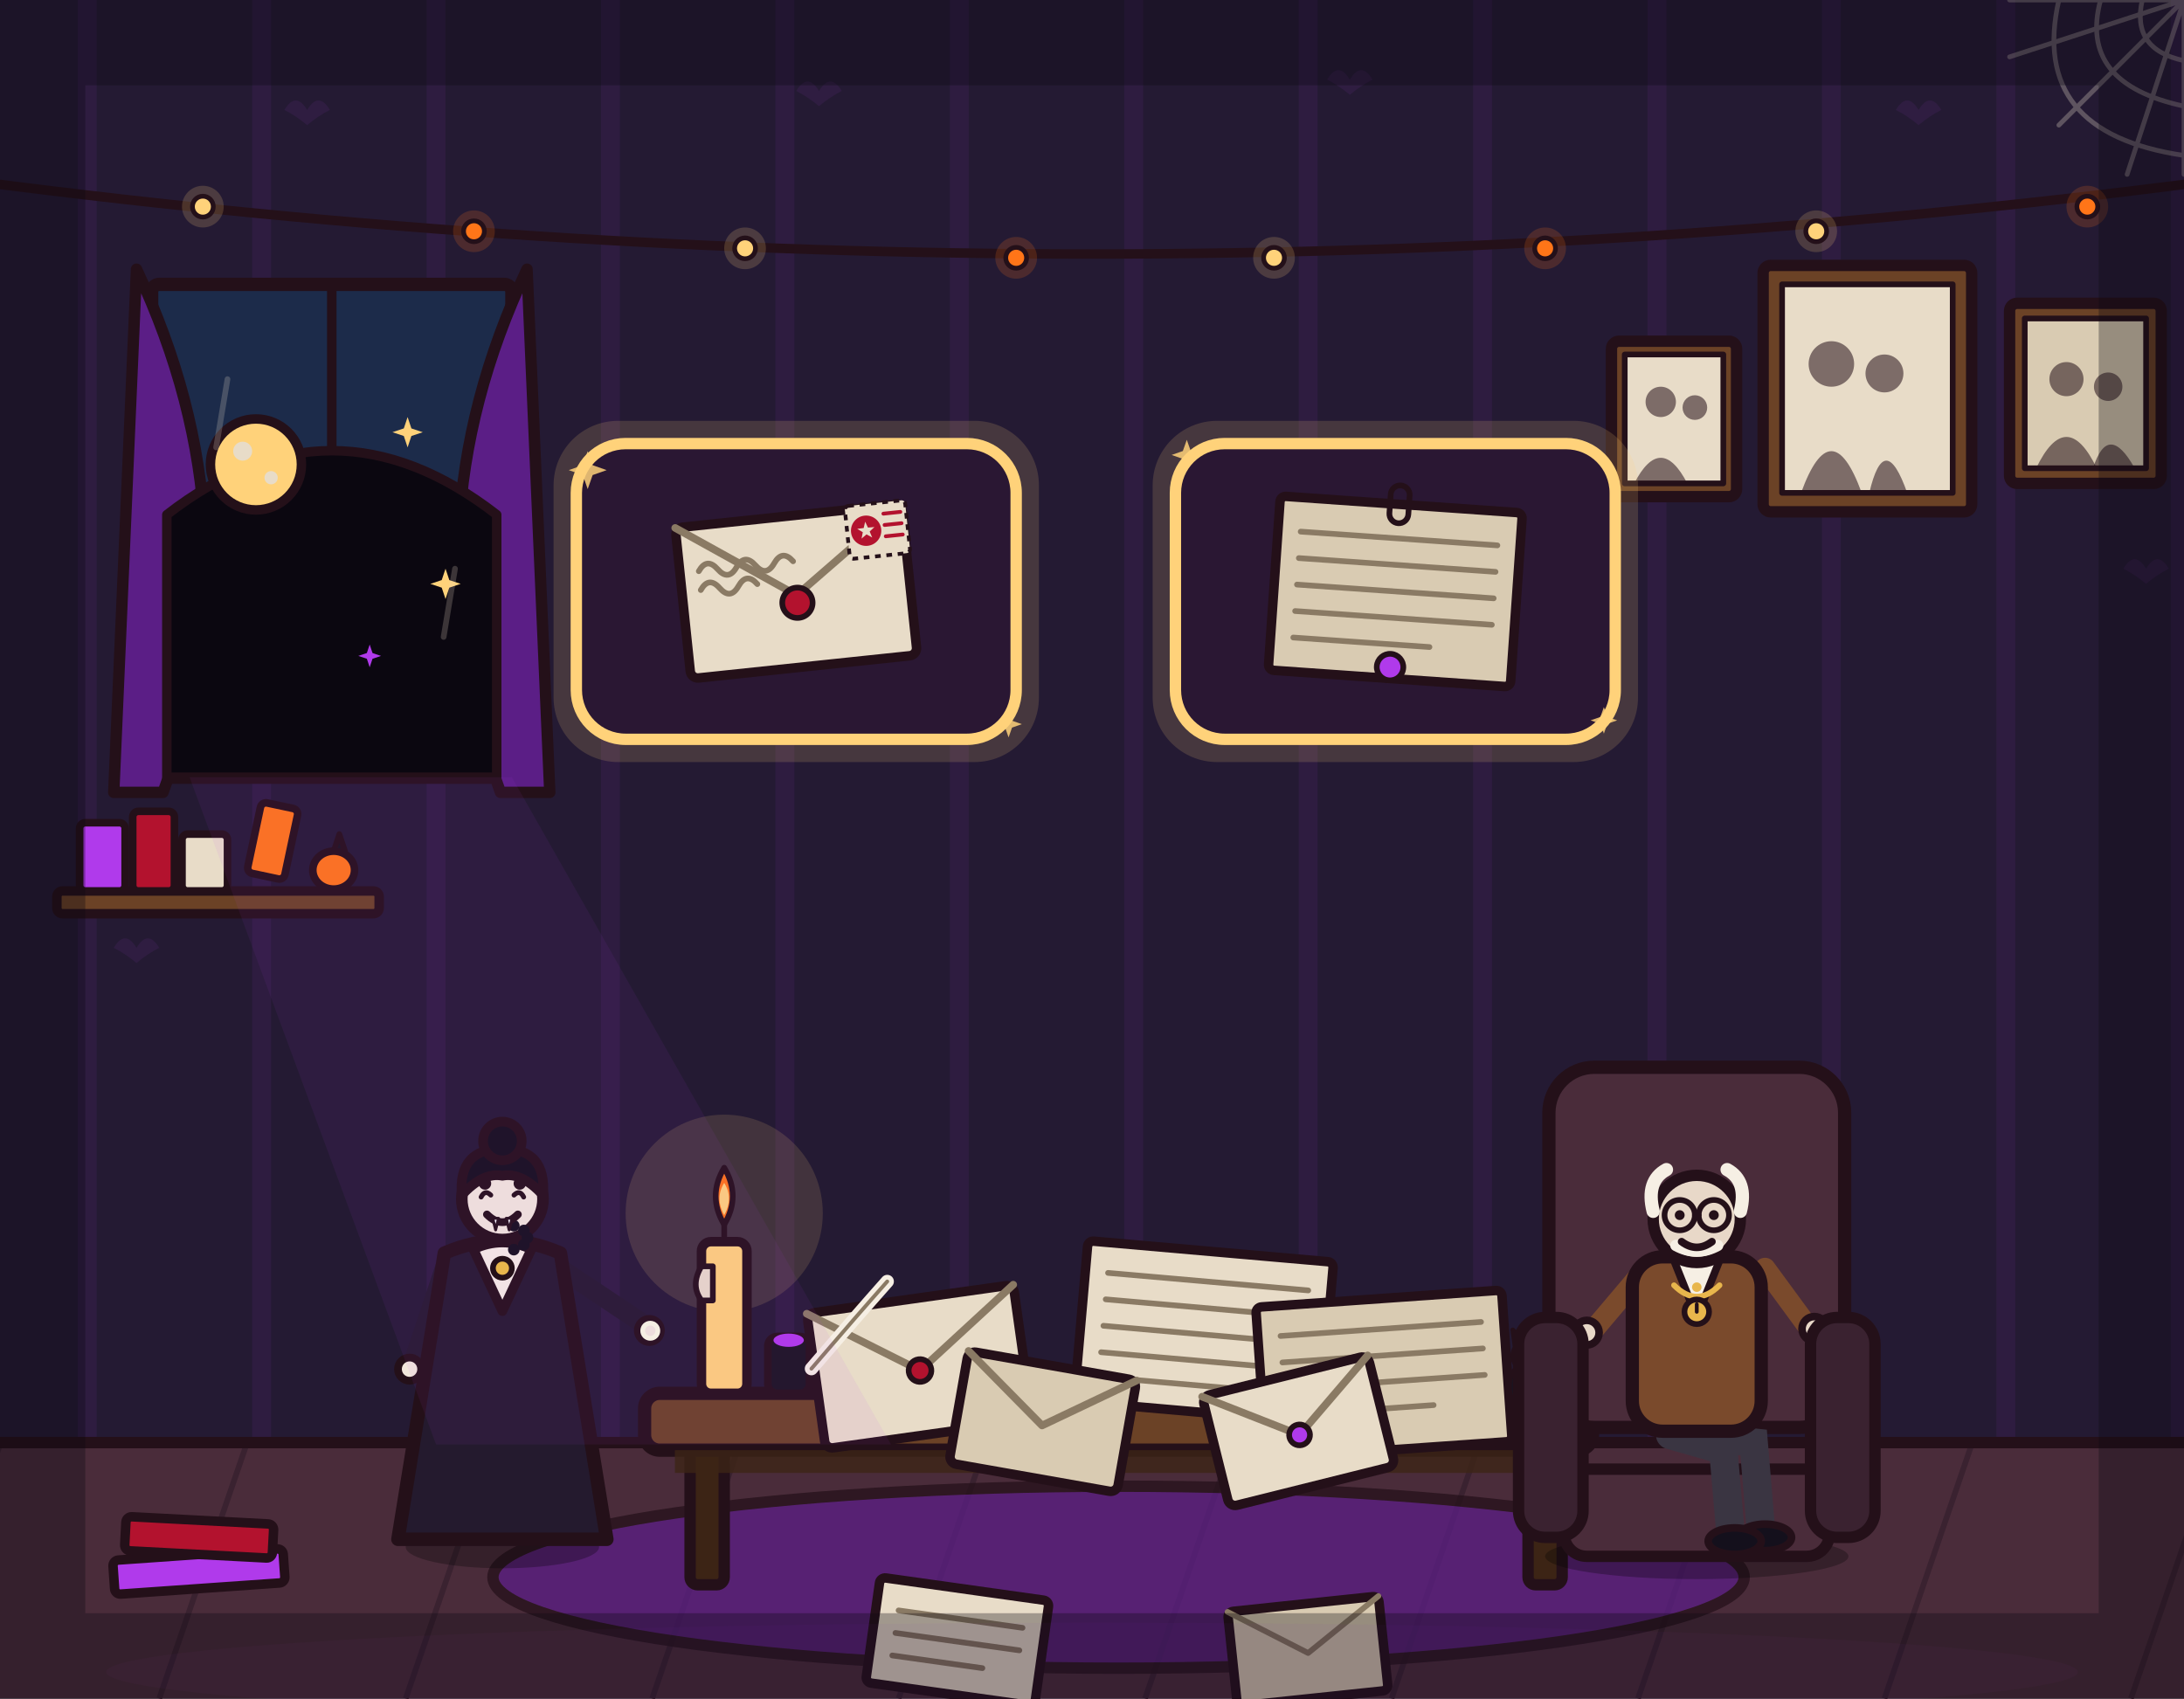
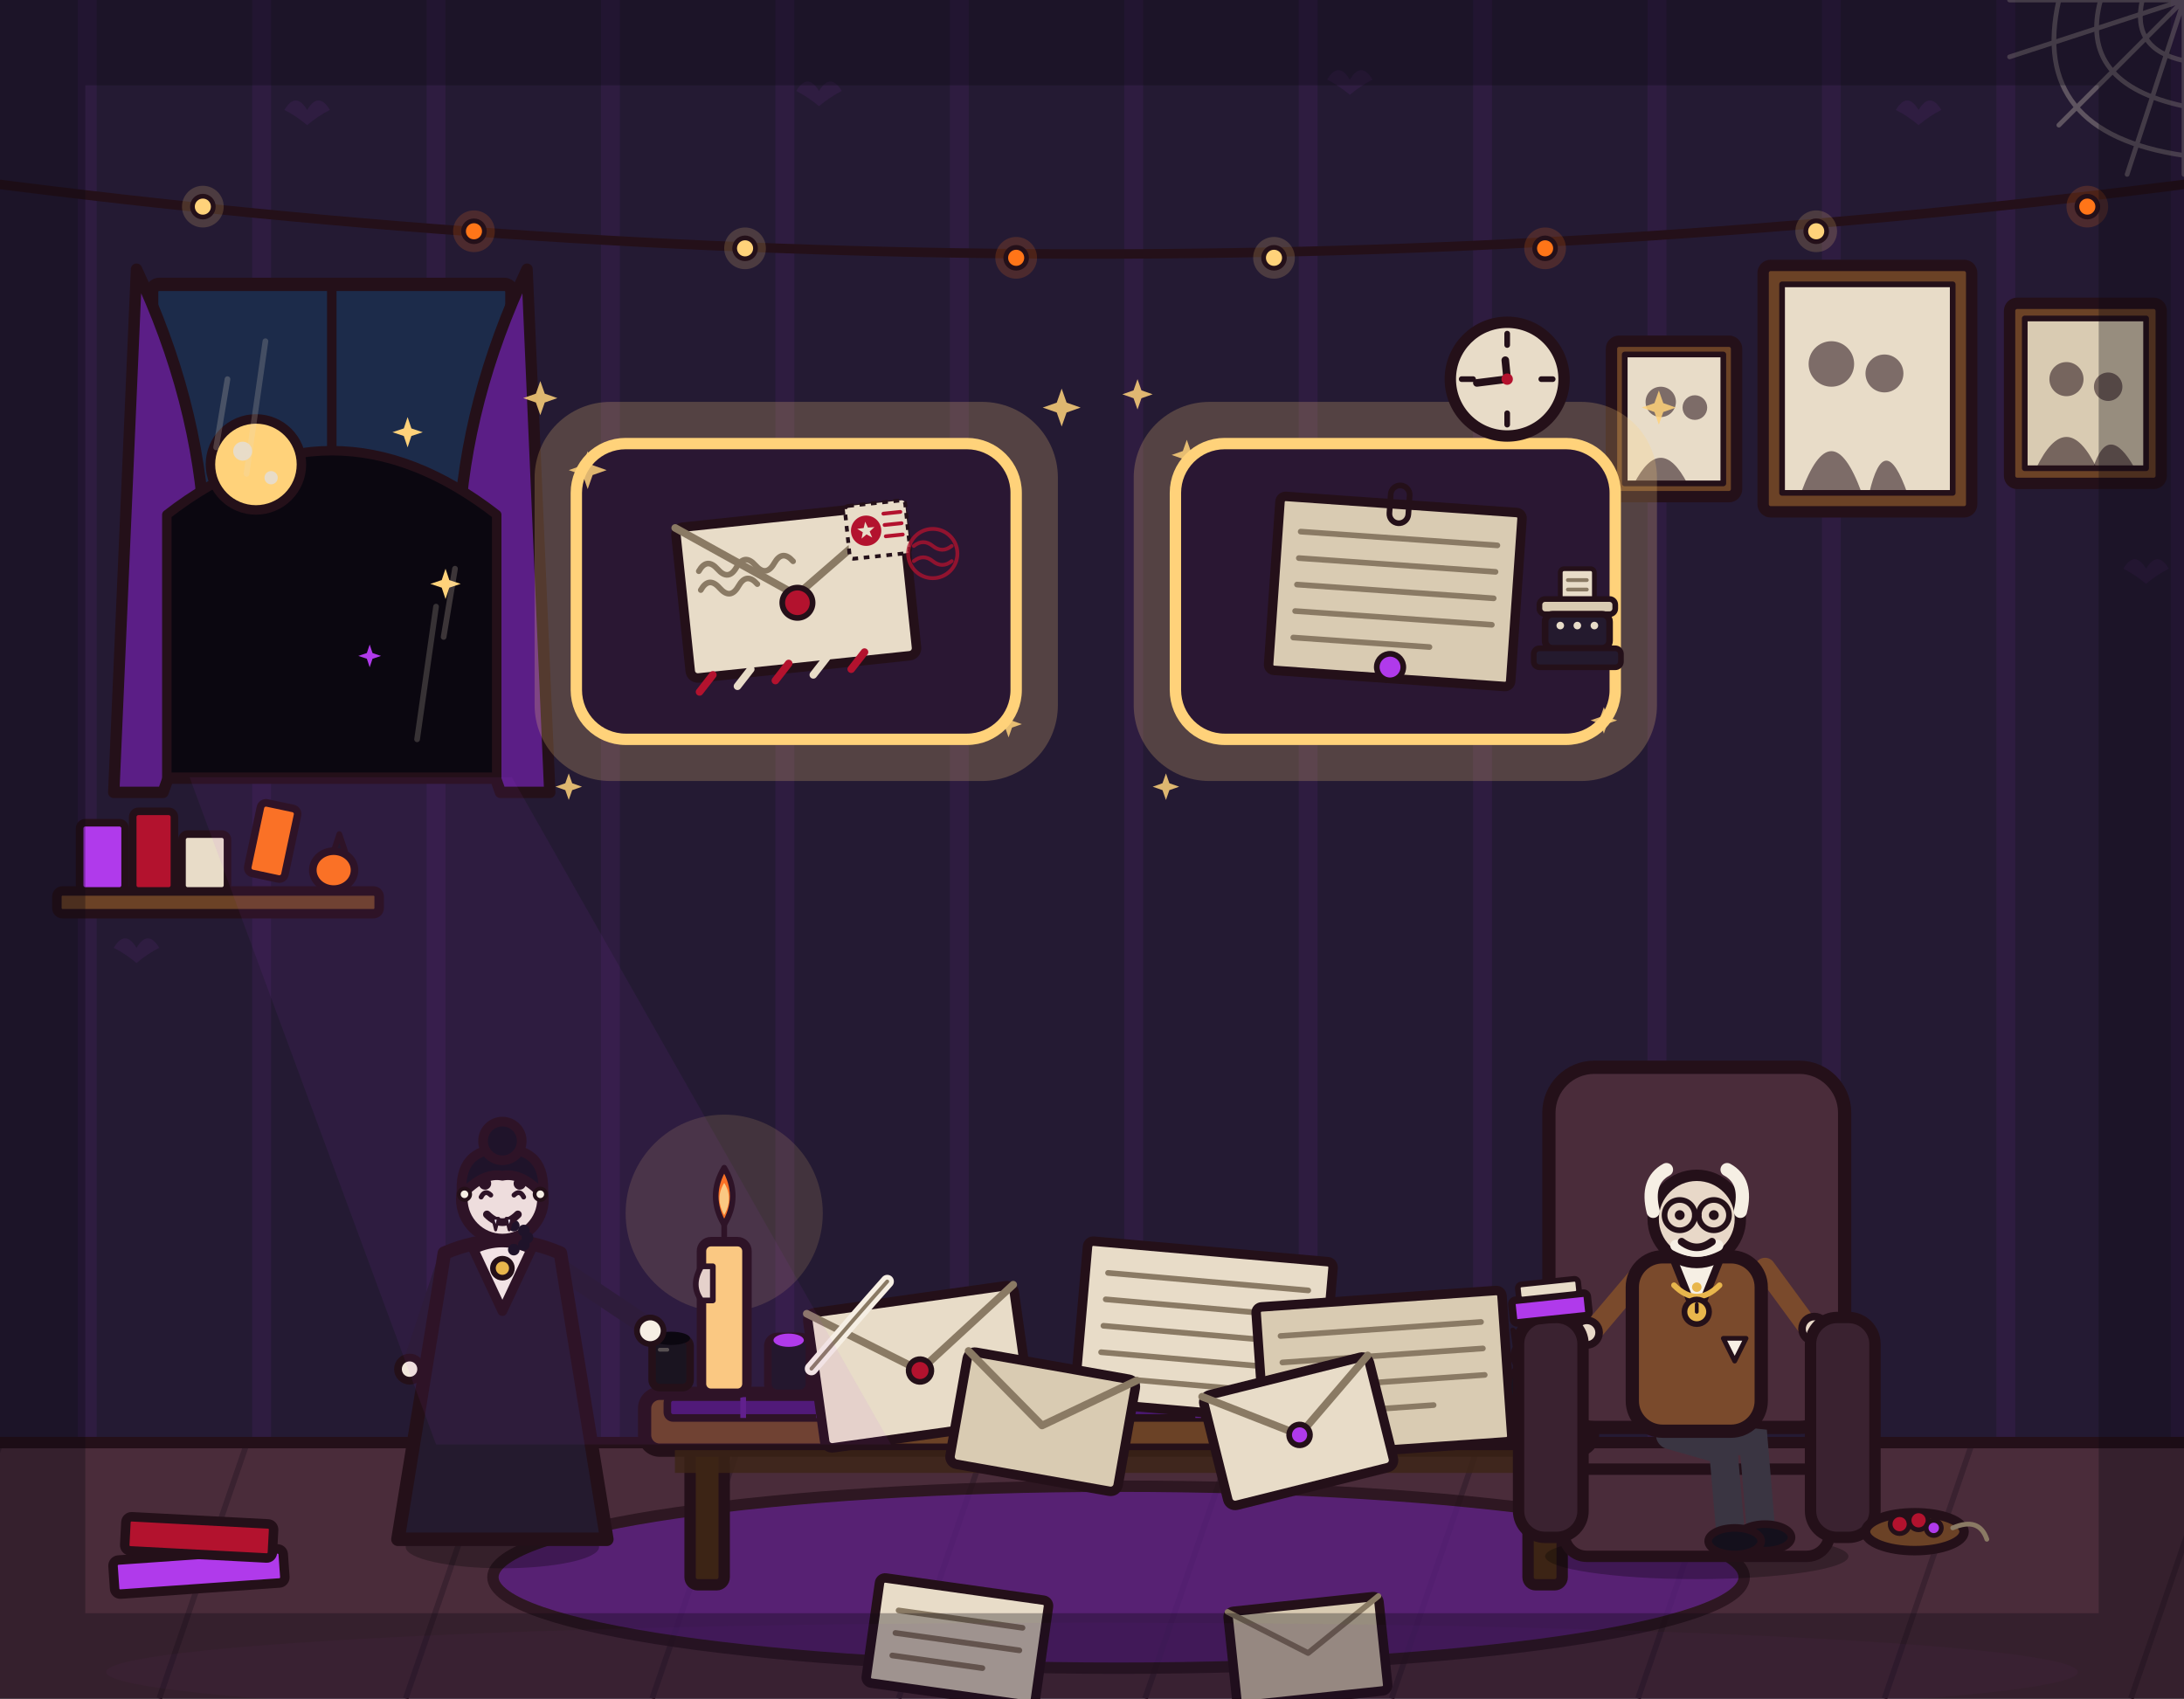
<svg xmlns="http://www.w3.org/2000/svg" viewBox="0 0 1152 896" width="1152" height="896">
  <rect x="0" y="0" width="1152" height="896" fill="#241a33" />
  <path d="M46 0V762M138 0V762M230 0V762M322 0V762M414 0V762M506 0V762M598 0V762M690 0V762M782 0V762M874 0V762M966 0V762M1058 0V762M1150 0V762" stroke="#b03aeb" stroke-width="10" opacity=".07" fill="none" />
  <path d="M-10 96 Q576 172 1162 96" fill="none" stroke="#241019" stroke-width="5" stroke-linecap="round" />
  <g>
    <circle cx="107" cy="109" r="11" fill="#ffd27a" opacity=".18" />
    <circle cx="107" cy="109" r="5.5" fill="#ffd27a" stroke="#241019" stroke-width="2.5" stroke-linejoin="round" />
    <circle cx="250" cy="122" r="11" fill="#ff7518" opacity=".18" />
    <circle cx="250" cy="122" r="5.5" fill="#ff7518" stroke="#241019" stroke-width="2.5" stroke-linejoin="round" />
    <circle cx="393" cy="131" r="11" fill="#ffd27a" opacity=".18" />
    <circle cx="393" cy="131" r="5.5" fill="#ffd27a" stroke="#241019" stroke-width="2.5" stroke-linejoin="round" />
    <circle cx="536" cy="136" r="11" fill="#ff7518" opacity=".18" />
    <circle cx="536" cy="136" r="5.5" fill="#ff7518" stroke="#241019" stroke-width="2.5" stroke-linejoin="round" />
    <circle cx="672" cy="136" r="11" fill="#ffd27a" opacity=".18" />
    <circle cx="672" cy="136" r="5.5" fill="#ffd27a" stroke="#241019" stroke-width="2.5" stroke-linejoin="round" />
    <circle cx="815" cy="131" r="11" fill="#ff7518" opacity=".18" />
    <circle cx="815" cy="131" r="5.5" fill="#ff7518" stroke="#241019" stroke-width="2.5" stroke-linejoin="round" />
    <circle cx="958" cy="122" r="11" fill="#ffd27a" opacity=".18" />
    <circle cx="958" cy="122" r="5.5" fill="#ffd27a" stroke="#241019" stroke-width="2.5" stroke-linejoin="round" />
    <circle cx="1101" cy="109" r="11" fill="#ff7518" opacity=".18" />
    <circle cx="1101" cy="109" r="5.5" fill="#ff7518" stroke="#241019" stroke-width="2.5" stroke-linejoin="round" />
  </g>
  <g>
    <rect x="80" y="150" width="190" height="260" rx="4" fill="#1c2b4a" stroke="#241019" stroke-width="7" stroke-linejoin="round" />
    <line x1="175" y1="150" x2="175" y2="410" stroke="#241019" stroke-width="5" stroke-linecap="round" />
    <line x1="80" y1="280" x2="270" y2="280" stroke="#241019" stroke-width="5" stroke-linecap="round" />
    <path d="M72 142 Q137 280 86 418 L60 418 Z" fill="#5b1e86" stroke="#241019" stroke-width="6" stroke-linejoin="round" />
    <path d="M278 142 Q213 280 264 418 L290 418 Z" fill="#5b1e86" stroke="#241019" stroke-width="6" stroke-linejoin="round" />
    <path d="M88 410 L88 271.5 Q175 204 262 271.5 L262 410 Z" fill="#0b0710" stroke="#241019" stroke-width="5" stroke-linejoin="round" />
    <circle cx="135" cy="245" r="24" fill="#ffd27a" stroke="#241019" stroke-width="5" stroke-linejoin="round" />
    <circle cx="128" cy="238" r="5" fill="#e8dcc8" stroke="none" />
    <circle cx="143" cy="252" r="3.5" fill="#e8dcc8" stroke="none" />
    <path d="M215 220 L217 226 L223 228 L217 230 L215 236 L213 230 L207 228 L213 226 Z" fill="#ffd27a" stroke="none" />
    <path d="M235 300 L237 306 L243 308 L237 310 L235 316 L233 310 L227 308 L233 306 Z" fill="#ffd27a" stroke="none" />
    <path d="M195 340 L196.5 344.5 L201 346 L196.5 347.5 L195 352 L193.5 347.5 L189 346 L193.5 344.5 Z" fill="#b03aeb" stroke="none" />
  </g>
  <g>
    <rect x="930" y="140" width="110" height="130" rx="4" fill="#6b4226" stroke="#241019" stroke-width="6" stroke-linejoin="round" />
    <rect x="940" y="150" width="90" height="110" fill="#e8dcc8" stroke="#241019" stroke-width="3" stroke-linejoin="round" />
    <circle cx="966" cy="192" r="12" fill="#241019" opacity=".55" stroke="none" />
    <circle cx="994" cy="197" r="10" fill="#241019" opacity=".55" stroke="none" />
    <path d="M950 260 Q966 216 982 260 Z" fill="#241019" opacity=".55" stroke="none" />
    <path d="M986 260 Q994 226 1006 260 Z" fill="#241019" opacity=".55" stroke="none" />
    <rect x="1060" y="160" width="80" height="95" rx="4" fill="#6b4226" stroke="#241019" stroke-width="6" stroke-linejoin="round" />
    <rect x="1068" y="168" width="64" height="79" fill="#d9cbb2" stroke="#241019" stroke-width="3" stroke-linejoin="round" />
    <circle cx="1090" cy="200" r="9" fill="#241019" opacity=".55" stroke="none" />
    <circle cx="1112" cy="204" r="7.5" fill="#241019" opacity=".55" stroke="none" />
    <path d="M1074 247 Q1090 214 1106 247 Z" fill="#241019" opacity=".55" stroke="none" />
    <path d="M1104 247 Q1112 222 1126 247 Z" fill="#241019" opacity=".55" stroke="none" />
    <rect x="850" y="180" width="66" height="82" rx="4" fill="#6b4226" stroke="#241019" stroke-width="6" stroke-linejoin="round" />
    <rect x="857" y="187" width="52" height="68" fill="#e8dcc8" stroke="#241019" stroke-width="3" stroke-linejoin="round" />
    <circle cx="876" cy="212" r="8" fill="#241019" opacity=".55" stroke="none" />
    <circle cx="894" cy="215" r="6.5" fill="#241019" opacity=".55" stroke="none" />
    <path d="M862 255 Q876 228 890 255 Z" fill="#241019" opacity=".55" stroke="none" />
  </g>
  <rect x="0" y="760" width="1152" height="136" fill="#4a2c3a" />
  <path d="M0 762 L-46 896M130 762 L84 896M260 762 L214 896M390 762 L344 896M520 762 L474 896M650 762 L604 896M780 762 L734 896M910 762 L864 896M1040 762 L994 896M1170 762 L1124 896" stroke="#3a2230" stroke-width="3" fill="none" />
  <line x1="0" y1="761" x2="1152" y2="761" stroke="#241019" stroke-width="6" stroke-linecap="round" />
  <ellipse cx="590" cy="832" rx="330" ry="48" fill="#5b1e86" stroke="#241019" stroke-width="6" stroke-linejoin="round" opacity=".75" />
  <rect x="364" y="762" width="18" height="74" rx="4" fill="#3c2415" stroke="#241019" stroke-width="6" stroke-linejoin="round" />
  <rect x="806" y="762" width="18" height="74" rx="4" fill="#3c2415" stroke="#241019" stroke-width="6" stroke-linejoin="round" />
  <rect x="340" y="735" width="500" height="30" rx="8" fill="#6b4226" stroke="#241019" stroke-width="7" stroke-linejoin="round" />
+   <g>
+     <rect x="352" y="737" width="476" height="11" rx="3" fill="#4a1870" stroke="#241019" stroke-width="4" stroke-linejoin="round" />
+     <path d="M392 737V748M432 737V748M472 737V748M512 737V748M552 737V748M592 737V748M632 737V748M672 737V748M712 737V748M752 737V748M792 737V748" stroke="#5b1e86" stroke-width="3" />
+   </g>
  <rect x="356" y="765" width="468" height="12" fill="#3c2415" opacity=".8" stroke="none" />
  <circle cx="382" cy="640" r="52" fill="#ffd27a" opacity=".14" stroke="none" />
  <rect x="370" y="655" width="24" height="80" rx="5" fill="#ffd27a" stroke="#241019" stroke-width="5" stroke-linejoin="round" />
  <path d="M370 668 Q364 678 370 686 L376 686 L376 668 Z" fill="#e8dcc8" stroke="#241019" stroke-width="3" stroke-linejoin="round" />
  <line x1="382" y1="655" x2="382" y2="646" stroke="#241019" stroke-width="3" stroke-linecap="round" />
  <path d="M382 646 Q373 631 382 616 Q391 631 382 646 Z" fill="#ff7518" stroke="#241019" stroke-width="3" stroke-linejoin="round" />
  <path d="M382 641 Q377 632 382 624 Q387 632 382 641 Z" fill="#ffd27a" stroke="none" />
  <g transform="rotate(-8 485 721)">
    <rect x="430" y="685" width="110" height="72" rx="4" fill="#e8dcc8" stroke="#241019" stroke-width="5" stroke-linejoin="round" />
    <path d="M430 685 L485 723 L540 685" fill="none" stroke="#8a7a64" stroke-width="4" stroke-linecap="round" stroke-linejoin="round" />
    <circle cx="485" cy="723" r="6" fill="#b3122e" stroke="#241019" stroke-width="3" stroke-linejoin="round" />
  </g>
  <g transform="rotate(5 635 702)">
    <rect x="570" y="660" width="130" height="85" rx="3" fill="#e8dcc8" stroke="#241019" stroke-width="5" stroke-linejoin="round" />
    <line x1="582" y1="676" x2="688" y2="676" stroke="#8a7a64" stroke-width="3" stroke-linecap="round" />
    <line x1="582" y1="690" x2="688" y2="690" stroke="#8a7a64" stroke-width="3" stroke-linecap="round" />
    <line x1="582" y1="704" x2="688" y2="704" stroke="#8a7a64" stroke-width="3" stroke-linecap="round" />
    <line x1="582" y1="718" x2="688" y2="718" stroke="#8a7a64" stroke-width="3" stroke-linecap="round" />
    <line x1="582" y1="731" x2="650" y2="731" stroke="#8a7a64" stroke-width="3" stroke-linecap="round" />
  </g>
  <g transform="rotate(-4 730 725)">
    <rect x="665" y="685" width="130" height="80" rx="3" fill="#d9cbb2" stroke="#241019" stroke-width="5" stroke-linejoin="round" />
    <line x1="677" y1="701" x2="783" y2="701" stroke="#8a7a64" stroke-width="3" stroke-linecap="round" />
    <line x1="677" y1="715" x2="783" y2="715" stroke="#8a7a64" stroke-width="3" stroke-linecap="round" />
    <line x1="677" y1="729" x2="783" y2="729" stroke="#8a7a64" stroke-width="3" stroke-linecap="round" />
    <line x1="677" y1="743" x2="755" y2="743" stroke="#8a7a64" stroke-width="3" stroke-linecap="round" />
  </g>
  <g transform="rotate(10 550 750)">
    <rect x="505" y="720" width="90" height="60" rx="4" fill="#d9cbb2" stroke="#241019" stroke-width="5" stroke-linejoin="round" />
    <path d="M505 720 L550 752 L595 720" fill="none" stroke="#8a7a64" stroke-width="4" stroke-linecap="round" stroke-linejoin="round" />
  </g>
  <g transform="rotate(-14 685 755)">
    <rect x="640" y="725" width="90" height="60" rx="4" fill="#e8dcc8" stroke="#241019" stroke-width="5" stroke-linejoin="round" />
    <path d="M640 725 L685 757 L730 725" fill="none" stroke="#8a7a64" stroke-width="4" stroke-linecap="round" stroke-linejoin="round" />
    <circle cx="685" cy="757" r="5.5" fill="#b03aeb" stroke="#241019" stroke-width="3" stroke-linejoin="round" />
  </g>
  <rect x="405" y="705" width="22" height="30" rx="5" fill="#1a1420" stroke="#241019" stroke-width="4" stroke-linejoin="round" />
  <ellipse cx="416" cy="707" rx="8" ry="3.5" fill="#b03aeb" stroke="none" />
  <path d="M428 722 Q452 694 468 676" fill="none" stroke="#f6efe4" stroke-width="7" stroke-linecap="round" />
  <path d="M428 722 Q452 694 468 676" fill="none" stroke="#8a7a64" stroke-width="2" stroke-linecap="round" />
  <g transform="translate(806 740) scale(.62)">
    <path d="M14 -6 Q34 -10 30 -34" fill="none" stroke="#1a1420" stroke-width="7" stroke-linecap="round" />
    <ellipse cx="0" cy="-14" rx="16" ry="20" fill="#1a1420" stroke="#241019" stroke-width="4" stroke-linejoin="round" />
    <circle cx="0" cy="-40" r="13" fill="#1a1420" stroke="#241019" stroke-width="4" stroke-linejoin="round" />
    <path d="M-11 -48 L-13 -62 L-2 -52 Z" fill="#1a1420" stroke="#241019" stroke-width="4" stroke-linejoin="round" />
    <path d="M11 -48 L13 -62 L2 -52 Z" fill="#1a1420" stroke="#241019" stroke-width="4" stroke-linejoin="round" />
    <circle cx="-5" cy="-41" r="2.4" fill="#ffd27a" stroke="none" />
    <circle cx="5" cy="-41" r="2.4" fill="#ffd27a" stroke="none" />
    <circle cx="0" cy="-22" r="5" fill="#ffd27a" stroke="#241019" stroke-width="2.5" stroke-linejoin="round" />
  </g>
  <g>
-     <rect x="292" y="222" width="256" height="180" rx="34" fill="#ffd27a" opacity=".16" stroke="none" />
+     <rect x="282" y="212" width="276" height="200" rx="40" fill="#ffd27a" opacity=".22" stroke="none" />
    <rect x="304" y="234" width="232" height="156" rx="26" fill="#2a1733" stroke="#ffd27a" stroke-width="6" stroke-linejoin="round" />
    <g transform="rotate(-6 420 312)">
      <rect x="360" y="272" width="120" height="80" rx="4" fill="#e8dcc8" stroke="#241019" stroke-width="5" stroke-linejoin="round" />
      <path d="M360 272 L420 314 L480 272" fill="none" stroke="#8a7a64" stroke-width="4" stroke-linecap="round" stroke-linejoin="round" />
      <path d="M370 296 q5 -7 10 0 t10 0 t10 0 t10 0 t10 0" fill="none" stroke="#8a7a64" stroke-width="3" stroke-linecap="round" />
      <path d="M370 306 q5 -7 10 0 t10 0 t10 0" fill="none" stroke="#8a7a64" stroke-width="3" stroke-linecap="round" />
      <circle cx="420" cy="318" r="8" fill="#b3122e" stroke="#241019" stroke-width="3" stroke-linejoin="round" />
      <g transform="translate(466 284)">
        <rect x="-16" y="-14" width="32" height="28" rx="2" fill="#e8dcc8" stroke="#241019" stroke-width="2" stroke-dasharray="3 3" stroke-linejoin="round" />
        <circle cx="-6" cy="0" r="8" fill="#b3122e" stroke="none" />
        <path transform="translate(-6 0) scale(.8)" d="M0 -6 L1.41 -1.94 L5.71 -1.85 L2.28 .74 L3.53 4.85 L0 2.4 L-3.53 4.85 L-2.28 .74 L-5.71 -1.85 L-1.41 -1.94 Z" fill="#e8dcc8" stroke="none" />
        <line x1="4" y1="-8" x2="13" y2="-8" stroke="#b3122e" stroke-width="2" stroke-linecap="round" />
        <line x1="4" y1="-2" x2="13" y2="-2" stroke="#b3122e" stroke-width="2" stroke-linecap="round" />
        <line x1="4" y1="4" x2="13" y2="4" stroke="#b3122e" stroke-width="2" stroke-linecap="round" />
      </g>
    </g>
    <path d="M310 238 L312.6 245.4 L320 248 L312.6 250.6 L310 258 L307.4 250.6 L300 248 L307.4 245.4 Z" fill="#ffd27a" stroke="none" opacity=".85" />
    <path transform="translate(532 382) scale(.7)" d="M0 -10 L2.6 -2.6 L10 0 L2.6 2.6 L0 10 L-2.6 2.6 L-10 0 L-2.6 -2.6 Z" fill="#ffd27a" stroke="none" opacity=".85" />
  </g>
  <g>
-     <rect x="608" y="222" width="256" height="180" rx="34" fill="#ffd27a" opacity=".16" stroke="none" />
+     <rect x="598" y="212" width="276" height="200" rx="40" fill="#ffd27a" opacity=".22" stroke="none" />
    <rect x="620" y="234" width="232" height="156" rx="26" fill="#2a1733" stroke="#ffd27a" stroke-width="6" stroke-linejoin="round" />
    <g transform="rotate(4 736 312)">
      <rect x="672" y="266" width="128" height="92" rx="3" fill="#d9cbb2" stroke="#241019" stroke-width="5" stroke-linejoin="round" />
      <line x1="684" y1="284" x2="788" y2="284" stroke="#8a7a64" stroke-width="3" stroke-linecap="round" />
      <line x1="684" y1="298" x2="788" y2="298" stroke="#8a7a64" stroke-width="3" stroke-linecap="round" />
      <line x1="684" y1="312" x2="788" y2="312" stroke="#8a7a64" stroke-width="3" stroke-linecap="round" />
      <line x1="684" y1="326" x2="788" y2="326" stroke="#8a7a64" stroke-width="3" stroke-linecap="round" />
      <line x1="684" y1="340" x2="756" y2="340" stroke="#8a7a64" stroke-width="3" stroke-linecap="round" />
      <rect x="730" y="256" width="10" height="20" rx="5" fill="none" stroke="#241019" stroke-width="3" stroke-linejoin="round" />
      <circle cx="736" cy="352" r="7" fill="#b03aeb" stroke="#241019" stroke-width="3" stroke-linejoin="round" />
    </g>
    <path transform="translate(626 240) scale(.8)" d="M0 -10 L2.6 -2.6 L10 0 L2.6 2.6 L0 10 L-2.6 2.6 L-10 0 L-2.6 -2.6 Z" fill="#ffd27a" stroke="none" opacity=".85" />
    <path transform="translate(846 380) scale(.7)" d="M0 -10 L2.6 -2.6 L10 0 L2.6 2.6 L0 10 L-2.6 2.6 L-10 0 L-2.6 -2.6 Z" fill="#ffd27a" stroke="none" opacity=".85" />
  </g>
  <g transform="translate(265 812) scale(1.02)">
    <ellipse cx="0" cy="4" rx="50" ry="11" fill="#000000" stroke="none" opacity=".28" />
    <path d="M-30 -140 L-46 -92" fill="none" stroke="#241a2e" stroke-width="10" stroke-linecap="round" />
    <circle cx="-48" cy="-88" r="6" fill="#f2e8dc" stroke="#241019" stroke-width="4" stroke-linejoin="round" />
    <path d="M30 -140 L72 -112" fill="none" stroke="#241a2e" stroke-width="10" stroke-linecap="round" />
    <circle cx="76" cy="-108" r="6" fill="#f2e8dc" stroke="#241019" stroke-width="4" stroke-linejoin="round" />
    <path d="M-30 -148 L-54 0 L54 0 L30 -148 Q0 -161 -30 -148 Z" fill="#241a2e" stroke="#241019" stroke-width="7" stroke-linejoin="round" />
    <path d="M-15 -150 L0 -118 L15 -150 Q0 -157 -15 -150 Z" fill="#f6efe4" stroke="#241019" stroke-width="5" stroke-linejoin="round" />
    <circle cx="0" cy="-176" r="21" fill="#f2e8dc" stroke="#241019" stroke-width="6" stroke-linejoin="round" />
    <path d="M-21 -178 Q-23 -202 0 -202 Q23 -202 21 -178 Q10 -190 0 -188 Q-10 -190 -21 -178 Z" fill="#14101c" stroke="#241019" stroke-width="5" stroke-linejoin="round" />
    <circle cx="0" cy="-206" r="10" fill="#14101c" stroke="#241019" stroke-width="5" stroke-linejoin="round" />
    <circle cx="5.9" cy="-149.8" r="3" fill="#14101c" stroke="none" />
    <circle cx="11.1" cy="-152.3" r="3" fill="#14101c" stroke="none" />
    <circle cx="13" cy="-156" r="3" fill="#14101c" stroke="none" />
    <circle cx="11.1" cy="-159.7" r="3" fill="#14101c" stroke="none" />
    <circle cx="5.9" cy="-162.2" r="3" fill="#14101c" stroke="none" />
    <circle cx="-9" cy="-184" r="3.2" fill="#241019" stroke="none" />
    <circle cx="9" cy="-184" r="3.2" fill="#241019" stroke="none" />
    <path d="M-11 -177 Q-9 -181 -6 -178" fill="none" stroke="#241019" stroke-width="2.5" stroke-linecap="round" />
    <path d="M6 -178 Q9 -181 11 -177" fill="none" stroke="#241019" stroke-width="2.5" stroke-linecap="round" />
    <path d="M-8 -168 Q0 -160 8 -168" fill="none" stroke="#241019" stroke-width="4" stroke-linecap="round" />
    <path d="M-5 -166 L-2 -166 L-3.5 -160 Z" fill="#ffffff" stroke="#241019" stroke-width="1.5" stroke-linejoin="round" />
    <path d="M2 -166 L5 -166 L3.5 -160 Z" fill="#ffffff" stroke="#241019" stroke-width="1.5" stroke-linejoin="round" />
  </g>
  <g transform="translate(895 815)">
    <ellipse cx="0" cy="6" rx="80" ry="12" fill="#000000" stroke="none" opacity=".28" />
    <rect x="-78" y="-252" width="156" height="190" rx="24" fill="#4a2c3a" stroke="#241019" stroke-width="7" stroke-linejoin="round" />
    <rect x="-70" y="-40" width="140" height="46" rx="12" fill="#4a2c3a" stroke="#241019" stroke-width="6" stroke-linejoin="round" />
    <g transform="scale(1.0)">
      <path d="M-8 -58 L30 -54 L34 -6" fill="none" stroke="#3a3542" stroke-width="15" stroke-linecap="round" />
      <path d="M-14 -58 L14 -50 L18 -4" fill="none" stroke="#3a3542" stroke-width="15" stroke-linecap="round" />
      <ellipse cx="36" cy="-4" rx="14" ry="7" fill="#14101c" stroke="#241019" stroke-width="4" stroke-linejoin="round" />
      <ellipse cx="20" cy="-2" rx="14" ry="7" fill="#14101c" stroke="#241019" stroke-width="4" stroke-linejoin="round" />
      <path d="M36 -146 L58 -116" fill="none" stroke="#7a4a2c" stroke-width="11" stroke-linecap="round" />
      <circle cx="62" cy="-114" r="6.5" fill="#e8d8c8" stroke="#241019" stroke-width="4" stroke-linejoin="round" />
      <path d="M-32 -140 L-54 -114" fill="none" stroke="#7a4a2c" stroke-width="11" stroke-linecap="round" />
      <circle cx="-58" cy="-112" r="6.5" fill="#e8d8c8" stroke="#241019" stroke-width="4" stroke-linejoin="round" />
      <rect x="-34" y="-152" width="68" height="92" rx="16" fill="#7a4a2c" stroke="#241019" stroke-width="7" stroke-linejoin="round" />
      <path d="M-12 -150 L0 -120 L12 -150 Z" fill="#f6efe4" stroke="#241019" stroke-width="4" stroke-linejoin="round" />
      <circle cx="0" cy="-136" r="2.5" fill="#e8b64c" stroke="none" />
      <circle cx="0" cy="-122" r="2.5" fill="#e8b64c" stroke="none" />
      <circle cx="0" cy="-172" r="23" fill="#e8d8c8" stroke="#241019" stroke-width="6" stroke-linejoin="round" />
      <path d="M-23 -176 Q-27 -192 -16 -198" fill="none" stroke="#f6efe4" stroke-width="7" stroke-linecap="round" />
      <path d="M23 -176 Q27 -192 16 -198" fill="none" stroke="#f6efe4" stroke-width="7" stroke-linecap="round" />
      <circle cx="-9" cy="-174" r="2.6" fill="#241019" stroke="none" />
      <circle cx="9" cy="-174" r="2.6" fill="#241019" stroke="none" />
      <circle cx="-9" cy="-174" r="8" fill="none" stroke="#241019" stroke-width="3" />
      <circle cx="9" cy="-174" r="8" fill="none" stroke="#241019" stroke-width="3" />
      <line x1="-1" y1="-174" x2="1" y2="-174" stroke="#241019" stroke-width="3" stroke-linecap="round" />
      <path d="M-11 -158 Q0 -152 11 -158" fill="none" stroke="#f6efe4" stroke-width="6" stroke-linecap="round" />
      <path d="M-8 -160 Q0 -154 8 -160" fill="none" stroke="#241019" stroke-width="4" stroke-linecap="round" />
    </g>
    <rect x="-94" y="-120" width="34" height="116" rx="14" fill="#3a2230" stroke="#241019" stroke-width="6" stroke-linejoin="round" />
    <rect x="60" y="-120" width="34" height="116" rx="14" fill="#3a2230" stroke="#241019" stroke-width="6" stroke-linejoin="round" />
  </g>
  <g>
    <g fill="#b03aeb" opacity=".08">
      <path d="M150 58 q6 -10 12 0 q6 -10 12 0 q-6 3 -12 8 q-6 -5 -12 -8 Z" />
      <path d="M420 48 q6 -10 12 0 q6 -10 12 0 q-6 3 -12 8 q-6 -5 -12 -8 Z" />
      <path d="M700 42 q6 -10 12 0 q6 -10 12 0 q-6 3 -12 8 q-6 -5 -12 -8 Z" />
      <path d="M1000 58 q6 -10 12 0 q6 -10 12 0 q-6 3 -12 8 q-6 -5 -12 -8 Z" />
      <path d="M1120 300 q6 -10 12 0 q6 -10 12 0 q-6 3 -12 8 q-6 -5 -12 -8 Z" />
      <path d="M60 500 q6 -10 12 0 q6 -10 12 0 q-6 3 -12 8 q-6 -5 -12 -8 Z" />
    </g>
    <g fill="none" stroke="#e8dcc8" stroke-width="2.5" opacity=".3" stroke-linecap="round">
      <path d="M1152 0 L1060 0 M1152 0 L1152 92 M1152 0 L1086 66 M1152 0 L1060 30 M1152 0 L1122 92" />
      <path d="M1130 0 Q1124 26 1152 32 M1108 0 Q1096 44 1152 56 M1086 0 Q1070 70 1152 82" />
    </g>
    <g stroke-linejoin="round" stroke-linecap="round">
      <rect x="30" y="470" width="170" height="12" rx="3" fill="#6b4226" stroke="#241019" stroke-width="5" />
      <rect x="42" y="434" width="24" height="36" rx="3" fill="#b03aeb" stroke="#241019" stroke-width="4" />
      <rect x="70" y="428" width="22" height="42" rx="3" fill="#b3122e" stroke="#241019" stroke-width="4" />
      <rect x="96" y="440" width="24" height="30" rx="3" fill="#e8dcc8" stroke="#241019" stroke-width="4" />
      <g transform="rotate(12 140 452)">
        <rect x="132" y="424" width="20" height="38" rx="3" fill="#ff7518" stroke="#241019" stroke-width="4" />
      </g>
      <ellipse cx="176" cy="459" rx="11" ry="10" fill="#ff7518" stroke="#241019" stroke-width="4" />
      <path d="M176 449 L179 440 L182 449 Z" fill="#1a1420" stroke="#241019" stroke-width="3" />
    </g>
    <polygon points="100,410 270,410 470,762 230,762" fill="#b03aeb" opacity=".07" />
    <g stroke="#e8dcc8" stroke-width="3" opacity=".22" stroke-linecap="round">
      <line x1="120" y1="200" x2="114" y2="236" />
      <line x1="240" y1="300" x2="234" y2="336" />
    </g>
    <g stroke-linejoin="round" stroke-linecap="round">
      <g transform="rotate(8 505 866)">
        <rect x="460" y="838" width="90" height="56" rx="3" fill="#e8dcc8" stroke="#241019" stroke-width="5" />
        <line x1="472" y1="854" x2="538" y2="854" stroke="#8a7a64" stroke-width="3" stroke-linecap="round" />
        <line x1="472" y1="866" x2="538" y2="866" stroke="#8a7a64" stroke-width="3" stroke-linecap="round" />
        <line x1="472" y1="878" x2="520" y2="878" stroke="#8a7a64" stroke-width="3" stroke-linecap="round" />
      </g>
      <g transform="rotate(-6 690 872)">
        <rect x="650" y="846" width="80" height="50" rx="3" fill="#d9cbb2" stroke="#241019" stroke-width="5" />
        <path d="M650 846 L690 872 L730 846" fill="none" stroke="#8a7a64" stroke-width="3" />
      </g>
      <g transform="rotate(-4 105 830)">
        <rect x="60" y="820" width="90" height="18" rx="3" fill="#b03aeb" stroke="#241019" stroke-width="5" />
      </g>
      <g transform="rotate(3 105 812)">
        <rect x="66" y="802" width="78" height="18" rx="3" fill="#b3122e" stroke="#241019" stroke-width="5" />
      </g>
    </g>
    <circle cx="265" cy="669" r="5" fill="#e8b64c" stroke="#241019" stroke-width="3" />
    <circle cx="343" cy="702" r="4" fill="none" stroke="#f6efe4" stroke-width="2.5" />
    <path d="M883 678 Q895 690 907 678" fill="none" stroke="#e8b64c" stroke-width="3" stroke-linecap="round" />
    <circle cx="895" cy="692" r="6.5" fill="#e8b64c" stroke="#241019" stroke-width="3" />
    <line x1="895" y1="692" x2="895" y2="688" stroke="#241019" stroke-width="2" stroke-linecap="round" />
    <ellipse cx="576" cy="882" rx="520" ry="26" fill="#b03aeb" opacity=".05" />
  </g>
+   <g>
+     <circle cx="492" cy="292" r="13" fill="none" stroke="#b3122e" stroke-width="2" opacity=".75" />
+     <path d="M482 288 q5 -4 10 0 q5 4 10 0 M482 296 q5 -4 10 0 q5 4 10 0" fill="none" stroke="#b3122e" stroke-width="2" opacity=".75" stroke-linecap="round" />
+     <g stroke-width="4" stroke-linecap="round">
+       <line x1="376" y1="356" x2="369" y2="365" stroke="#b3122e" />
+       <line x1="396" y1="353" x2="389" y2="362" stroke="#e8dcc8" />
+       <line x1="416" y1="350" x2="409" y2="359" stroke="#b3122e" />
+       <line x1="436" y1="347" x2="429" y2="356" stroke="#e8dcc8" />
+       <line x1="456" y1="344" x2="449" y2="353" stroke="#b3122e" />
+     </g>
+     <g transform="translate(832 330)" stroke-linejoin="round" stroke-linecap="round">
+       <rect x="-9" y="-30" width="18" height="18" rx="2" fill="#e8dcc8" stroke="#241019" stroke-width="2.5" />
+       <line x1="-5" y1="-24" x2="5" y2="-24" stroke="#8a7a64" stroke-width="2" />
+       <line x1="-5" y1="-19" x2="5" y2="-19" stroke="#8a7a64" stroke-width="2" />
+       <rect x="-20" y="-14" width="40" height="8" rx="3" fill="#d9cbb2" stroke="#241019" stroke-width="3" />
+       <rect x="-17" y="-6" width="34" height="18" rx="4" fill="#241a2e" stroke="#241019" stroke-width="3.5" />
+       <rect x="-23" y="12" width="46" height="10" rx="3" fill="#241a2e" stroke="#241019" stroke-width="3" />
+       <circle cx="-9" cy="0" r="2" fill="#e8dcc8" />
+       <circle cx="0" cy="0" r="2" fill="#e8dcc8" />
+       <circle cx="9" cy="0" r="2" fill="#e8dcc8" />
+     </g>
+     <g fill="#ffd27a" opacity=".85">
+       <path transform="translate(285 210) scale(.9)" d="M0 -10 L2.6 -2.6 L10 0 L2.6 2.6 L0 10 L-2.6 2.6 L-10 0 L-2.6 -2.6 Z" />
+       <path transform="translate(560 215)" d="M0 -10 L2.6 -2.6 L10 0 L2.6 2.6 L0 10 L-2.6 2.6 L-10 0 L-2.6 -2.6 Z" />
+       <path transform="translate(300 415) scale(.7)" d="M0 -10 L2.6 -2.6 L10 0 L2.6 2.6 L0 10 L-2.6 2.6 L-10 0 L-2.6 -2.6 Z" />
+       <path transform="translate(600 208) scale(.8)" d="M0 -10 L2.6 -2.6 L10 0 L2.6 2.6 L0 10 L-2.6 2.6 L-10 0 L-2.6 -2.6 Z" />
+       <path transform="translate(875 215) scale(.9)" d="M0 -10 L2.6 -2.6 L10 0 L2.6 2.6 L0 10 L-2.6 2.6 L-10 0 L-2.6 -2.6 Z" />
+       <path transform="translate(615 415) scale(.7)" d="M0 -10 L2.6 -2.6 L10 0 L2.6 2.6 L0 10 L-2.6 2.6 L-10 0 L-2.6 -2.6 Z" />
+     </g>
+     <g stroke-linejoin="round" stroke-linecap="round">
+       <circle cx="795" cy="200" r="30" fill="#e8dcc8" stroke="#241019" stroke-width="6" />
+       <line x1="795" y1="176" x2="795" y2="182" stroke="#241019" stroke-width="3" />
+       <line x1="795" y1="218" x2="795" y2="224" stroke="#241019" stroke-width="3" />
+       <line x1="771" y1="200" x2="777" y2="200" stroke="#241019" stroke-width="3" />
+       <line x1="813" y1="200" x2="819" y2="200" stroke="#241019" stroke-width="3" />
+       <line x1="795" y1="200" x2="779" y2="202" stroke="#241019" stroke-width="4" />
+       <line x1="795" y1="200" x2="794" y2="190" stroke="#241019" stroke-width="4" />
+       <circle cx="795" cy="200" r="3" fill="#b3122e" />
+     </g>
+     <g stroke-linejoin="round" stroke-linecap="round">
+       <ellipse cx="1010" cy="808" rx="26" ry="10" fill="#6b4226" stroke="#241019" stroke-width="5" />
+       <circle cx="1002" cy="804" r="5" fill="#b3122e" stroke="#241019" stroke-width="2.5" />
+       <circle cx="1012" cy="802" r="5" fill="#b3122e" stroke="#241019" stroke-width="2.5" />
+       <circle cx="1020" cy="806" r="4" fill="#b03aeb" stroke="#241019" stroke-width="2.5" />
+       <path d="M1030 806 Q1044 800 1048 812" fill="none" stroke="#8a7a64" stroke-width="2.5" />
+     </g>
+     <g stroke-linejoin="round" stroke-linecap="round">
+       <rect x="344" y="706" width="20" height="26" rx="4" fill="#1a1420" stroke="#241019" stroke-width="4" />
+       <ellipse cx="354" cy="706" rx="10" ry="3.5" fill="#0b0710" />
+       <line x1="348" y1="712" x2="352" y2="712" stroke="#e8dcc8" stroke-width="2" opacity=".3" stroke-linecap="round" />
+     </g>
+     <circle cx="245" cy="630" r="3" fill="#f6efe4" stroke="#241019" stroke-width="2" />
+     <circle cx="285" cy="630" r="3" fill="#f6efe4" stroke="#241019" stroke-width="2" />
+     <circle cx="343" cy="702" r="7" fill="#f6efe4" stroke="#241019" stroke-width="3" />
+     <path d="M909 706 L921 706 L915 718 Z" fill="#f6efe4" stroke="#241019" stroke-width="2.5" stroke-linejoin="round" />
+     <g transform="translate(818 692) rotate(-6)" stroke-linejoin="round" stroke-linecap="round">
+       <rect x="-20" y="-8" width="40" height="12" rx="2" fill="#b03aeb" stroke="#241019" stroke-width="4" />
+       <rect x="-16" y="-16" width="32" height="8" rx="2" fill="#e8dcc8" stroke="#241019" stroke-width="3" />
+     </g>
+     <g transform="translate(158 320) scale(1.2)">
+       <path d="M0 0 Q6 -12 12 -2 Q18 -12 24 0 Q18 3 12 8 Q6 3 0 0 Z" fill="#0b0710" />
+     </g>
+     <g stroke="#e8dcc8" stroke-width="3" opacity=".2" stroke-linecap="round">
+       <line x1="140" y1="180" x2="130" y2="250" />
+       <line x1="230" y1="320" x2="220" y2="390" />
+     </g>
+   </g>
  <rect x="0" y="0" width="1152" height="896" fill="none" stroke="#0b0710" stroke-width="90" opacity=".32" />
</svg>
